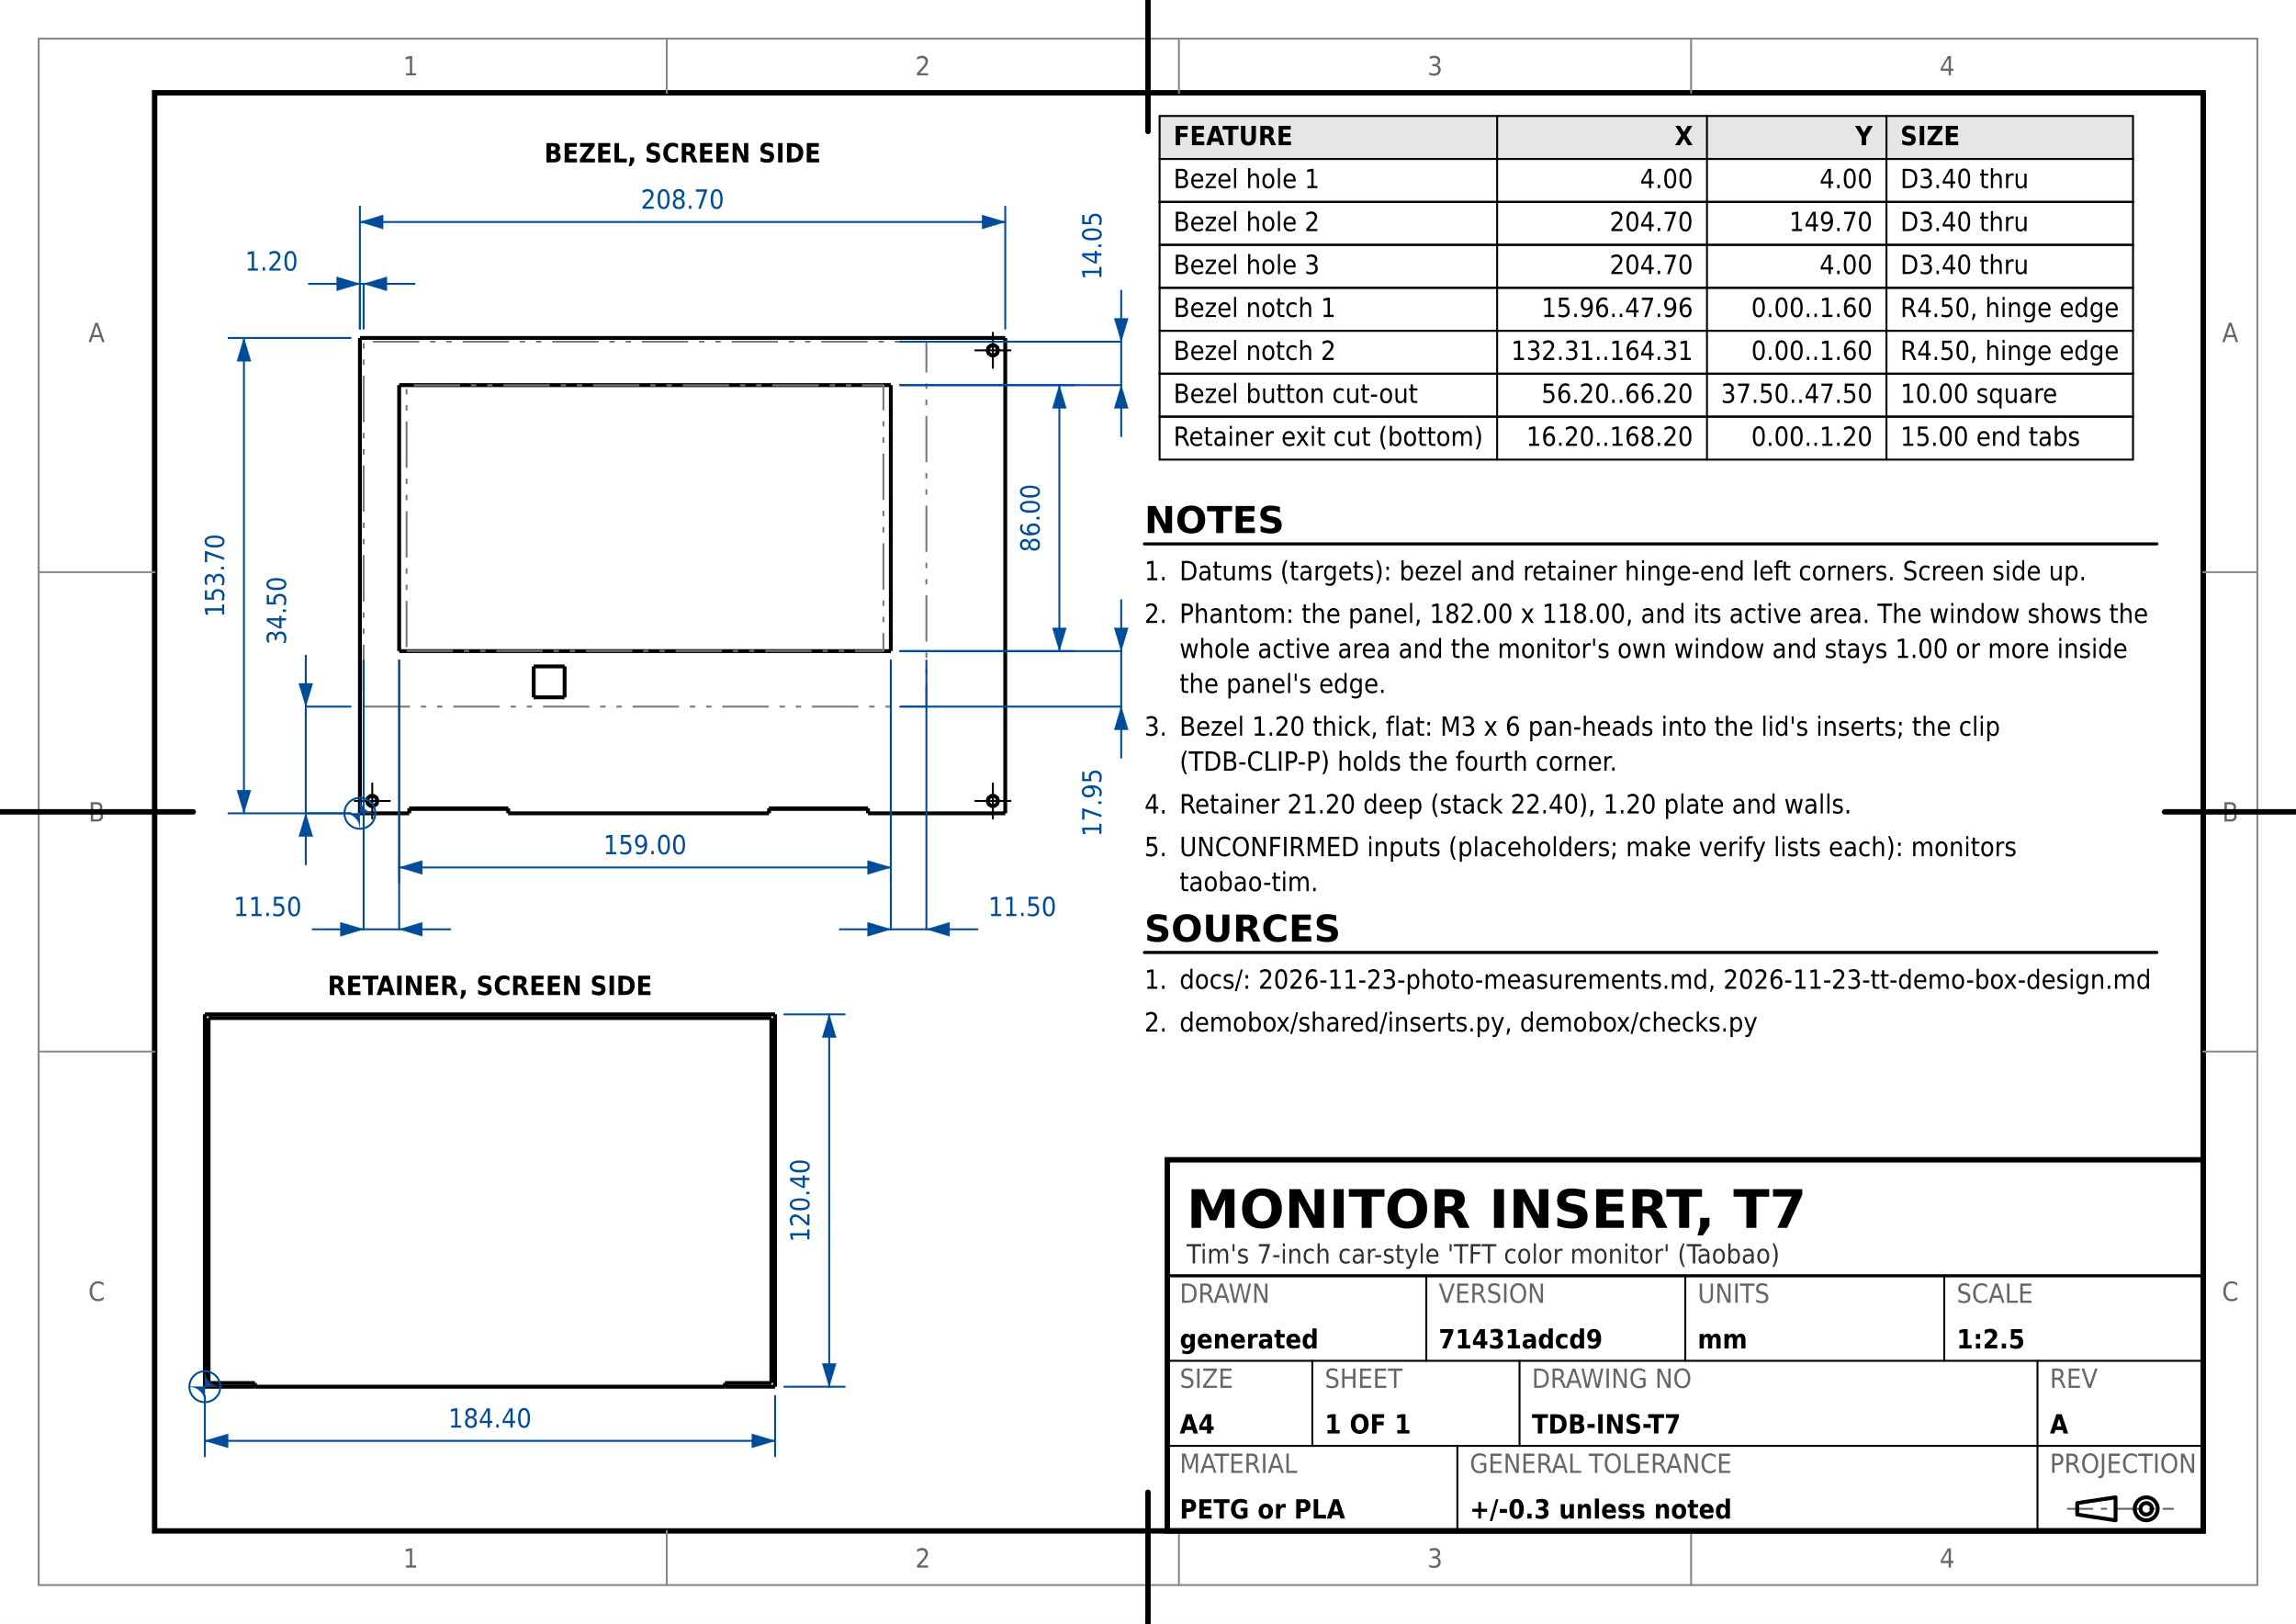
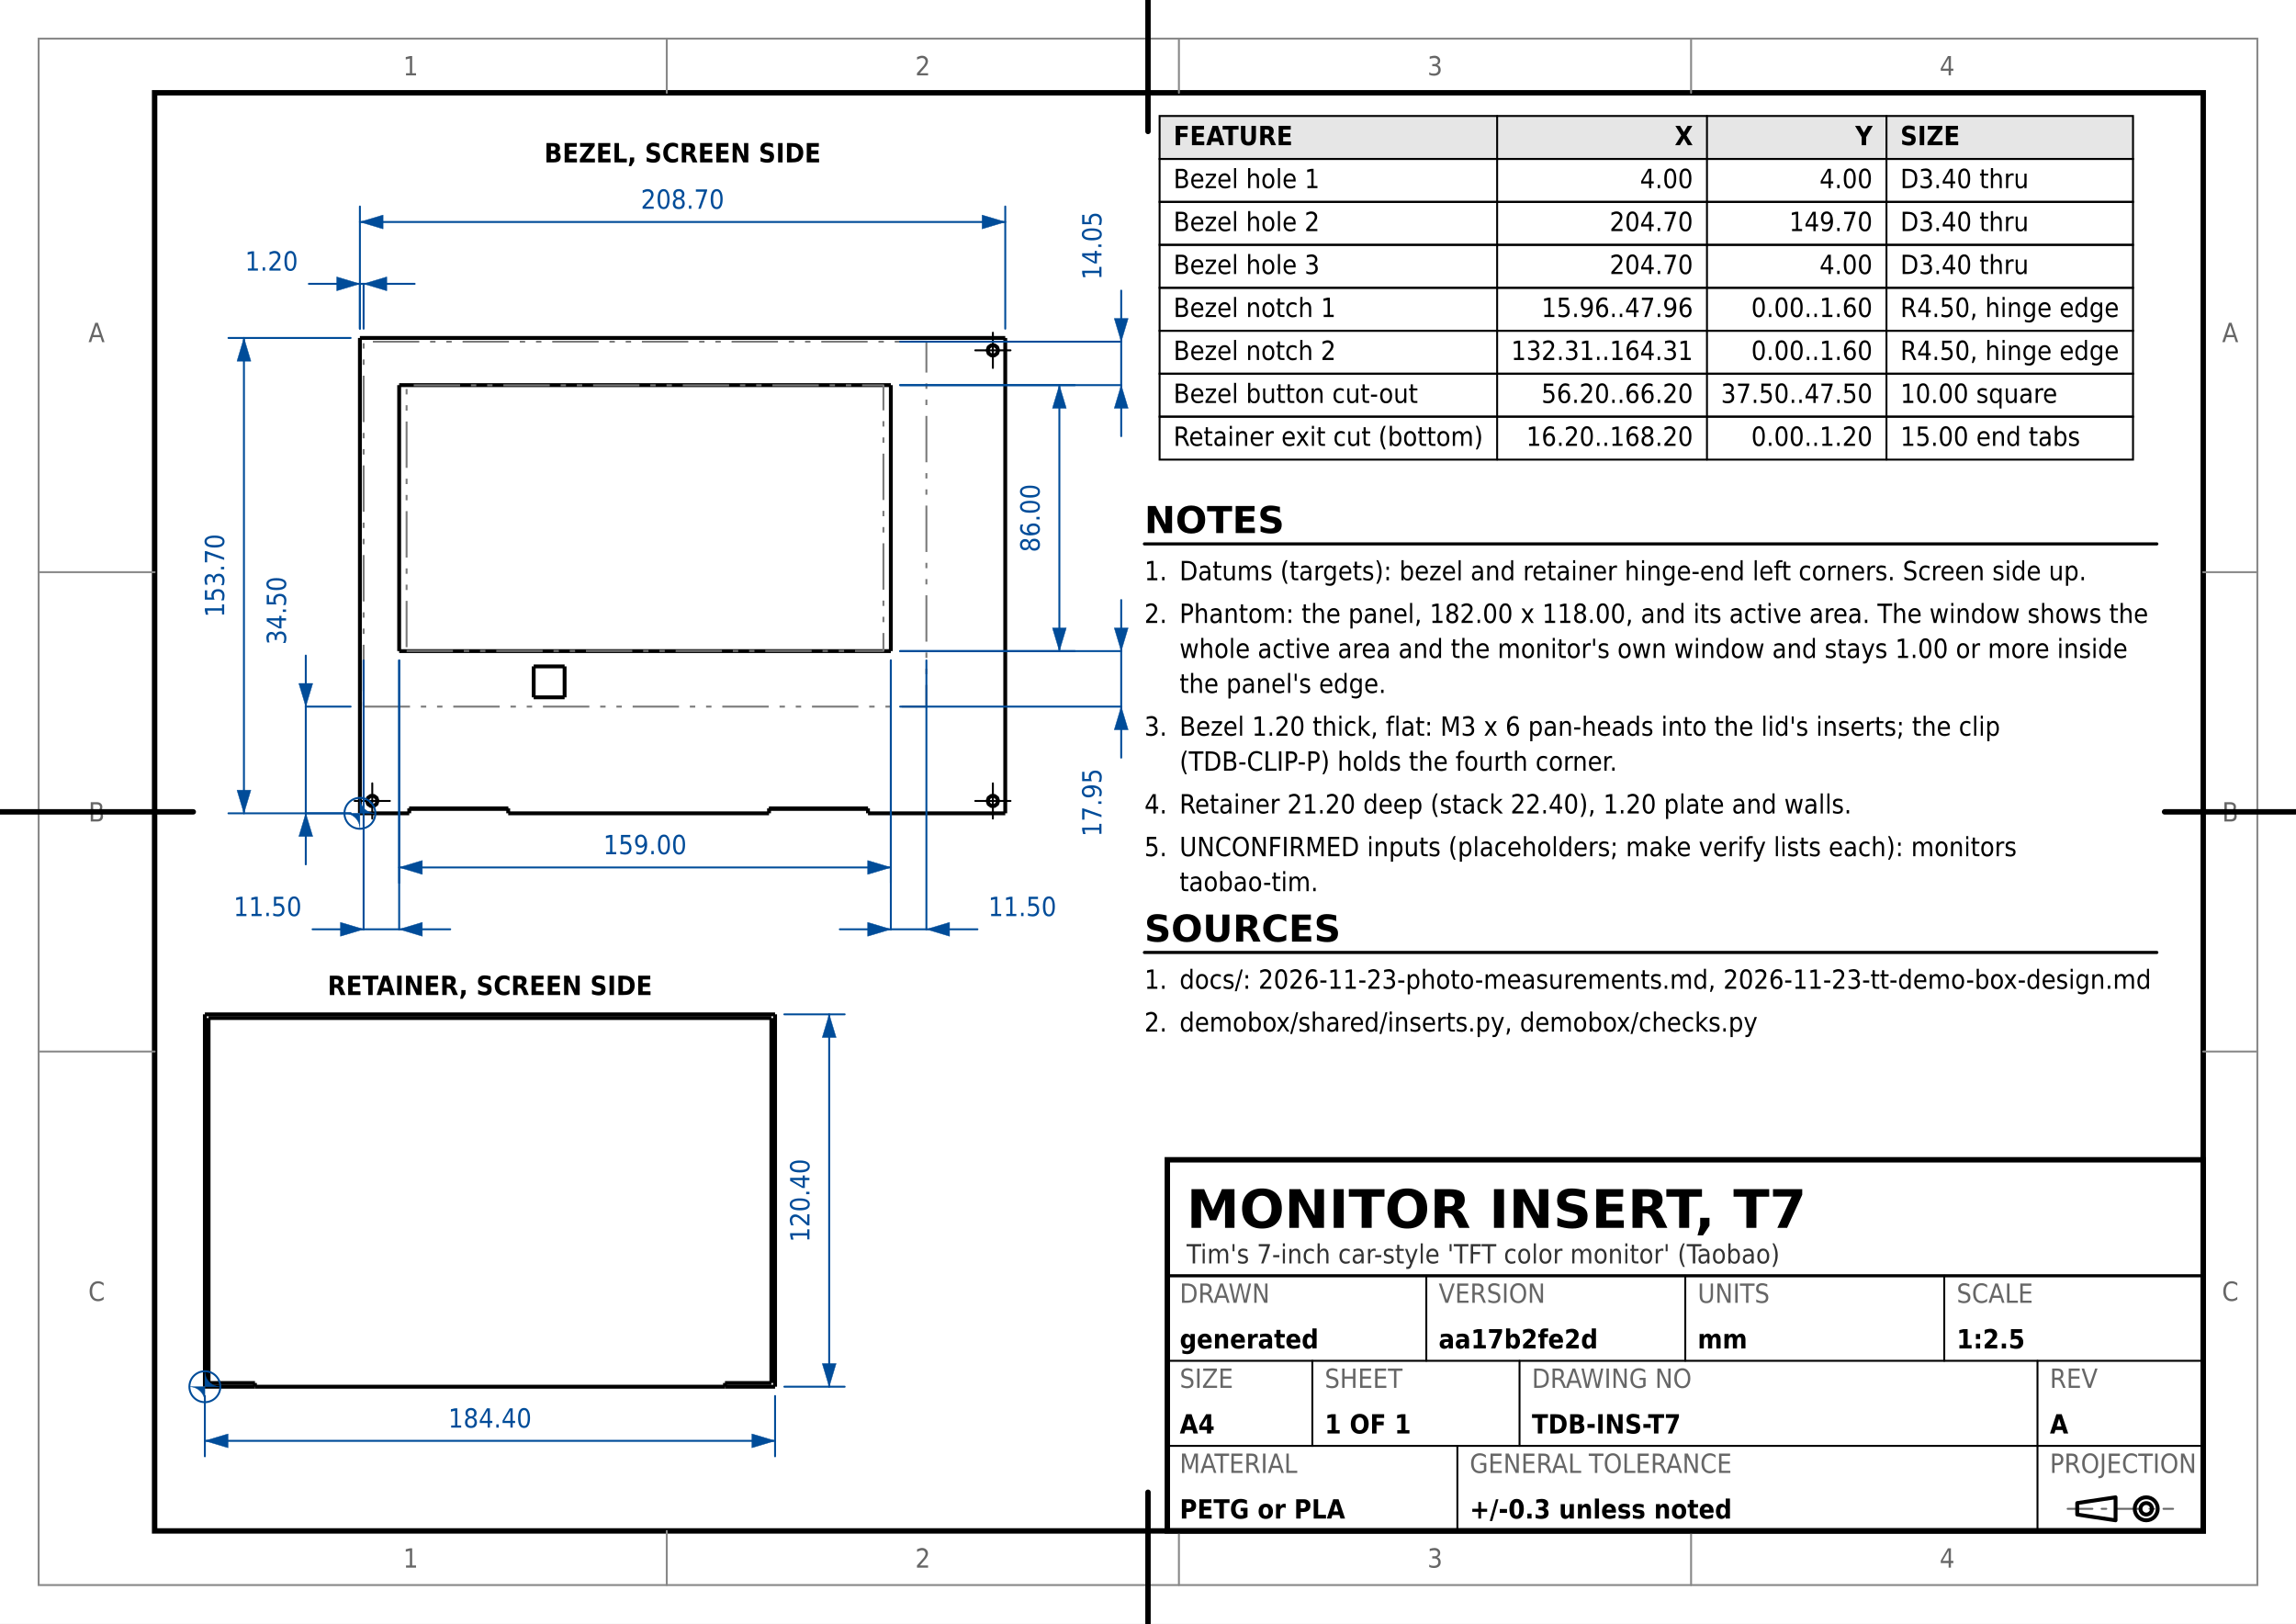
<svg xmlns="http://www.w3.org/2000/svg" version="1.1" width="297mm" height="210mm" viewBox="0 0 297 210">
  <rect width="100%" height="100%" fill="#ffffff" />
  <rect x="5" y="5" width="287" height="200" fill="none" stroke="#888888" stroke-width="0.25" />
  <rect x="20" y="12" width="265" height="186" fill="none" stroke="#000000" stroke-width="0.7" />
  <text x="53.125" y="202.75" font-family="DejaVu Sans Condensed, DejaVu Sans, Liberation Sans, sans-serif" font-size="3.429" fill="#666666" text-anchor="middle">1</text>
  <text x="53.125" y="9.75" font-family="DejaVu Sans Condensed, DejaVu Sans, Liberation Sans, sans-serif" font-size="3.429" fill="#666666" text-anchor="middle">1</text>
  <line x1="86.25" y1="205" x2="86.25" y2="198" stroke="#888888" stroke-width="0.25" stroke-linecap="round" />
  <line x1="86.25" y1="12" x2="86.25" y2="5" stroke="#888888" stroke-width="0.25" stroke-linecap="round" />
  <text x="119.375" y="202.75" font-family="DejaVu Sans Condensed, DejaVu Sans, Liberation Sans, sans-serif" font-size="3.429" fill="#666666" text-anchor="middle">2</text>
  <text x="119.375" y="9.75" font-family="DejaVu Sans Condensed, DejaVu Sans, Liberation Sans, sans-serif" font-size="3.429" fill="#666666" text-anchor="middle">2</text>
  <line x1="152.5" y1="205" x2="152.5" y2="198" stroke="#888888" stroke-width="0.25" stroke-linecap="round" />
  <line x1="152.5" y1="12" x2="152.5" y2="5" stroke="#888888" stroke-width="0.25" stroke-linecap="round" />
  <text x="185.625" y="202.75" font-family="DejaVu Sans Condensed, DejaVu Sans, Liberation Sans, sans-serif" font-size="3.429" fill="#666666" text-anchor="middle">3</text>
  <text x="185.625" y="9.75" font-family="DejaVu Sans Condensed, DejaVu Sans, Liberation Sans, sans-serif" font-size="3.429" fill="#666666" text-anchor="middle">3</text>
  <line x1="218.75" y1="205" x2="218.75" y2="198" stroke="#888888" stroke-width="0.25" stroke-linecap="round" />
  <line x1="218.75" y1="12" x2="218.75" y2="5" stroke="#888888" stroke-width="0.25" stroke-linecap="round" />
  <text x="251.875" y="202.75" font-family="DejaVu Sans Condensed, DejaVu Sans, Liberation Sans, sans-serif" font-size="3.429" fill="#666666" text-anchor="middle">4</text>
  <text x="251.875" y="9.75" font-family="DejaVu Sans Condensed, DejaVu Sans, Liberation Sans, sans-serif" font-size="3.429" fill="#666666" text-anchor="middle">4</text>
  <text x="12.5" y="168.25" font-family="DejaVu Sans Condensed, DejaVu Sans, Liberation Sans, sans-serif" font-size="3.429" fill="#666666" text-anchor="middle">C</text>
  <text x="288.5" y="168.25" font-family="DejaVu Sans Condensed, DejaVu Sans, Liberation Sans, sans-serif" font-size="3.429" fill="#666666" text-anchor="middle">C</text>
  <line x1="5" y1="136" x2="20" y2="136" stroke="#888888" stroke-width="0.25" stroke-linecap="round" />
  <line x1="285" y1="136" x2="292" y2="136" stroke="#888888" stroke-width="0.25" stroke-linecap="round" />
  <text x="12.5" y="106.25" font-family="DejaVu Sans Condensed, DejaVu Sans, Liberation Sans, sans-serif" font-size="3.429" fill="#666666" text-anchor="middle">B</text>
  <text x="288.5" y="106.25" font-family="DejaVu Sans Condensed, DejaVu Sans, Liberation Sans, sans-serif" font-size="3.429" fill="#666666" text-anchor="middle">B</text>
  <line x1="5" y1="74" x2="20" y2="74" stroke="#888888" stroke-width="0.25" stroke-linecap="round" />
  <line x1="285" y1="74" x2="292" y2="74" stroke="#888888" stroke-width="0.25" stroke-linecap="round" />
  <text x="12.5" y="44.25" font-family="DejaVu Sans Condensed, DejaVu Sans, Liberation Sans, sans-serif" font-size="3.429" fill="#666666" text-anchor="middle">A</text>
  <text x="288.5" y="44.25" font-family="DejaVu Sans Condensed, DejaVu Sans, Liberation Sans, sans-serif" font-size="3.429" fill="#666666" text-anchor="middle">A</text>
  <line x1="148.5" y1="210" x2="148.5" y2="193" stroke="#000000" stroke-width="0.7" stroke-linecap="round" />
  <line x1="148.5" y1="17" x2="148.5" y2="0" stroke="#000000" stroke-width="0.7" stroke-linecap="round" />
  <line x1="0" y1="105" x2="25" y2="105" stroke="#000000" stroke-width="0.7" stroke-linecap="round" />
  <line x1="280" y1="105" x2="297" y2="105" stroke="#000000" stroke-width="0.7" stroke-linecap="round" />
  <polyline points="46.555,43.709 46.555,105.189" fill="none" stroke="#000000" stroke-width="0.5" stroke-linejoin="round" />
  <polyline points="46.555,43.709 130.035,43.709" fill="none" stroke="#000000" stroke-width="0.5" stroke-linejoin="round" />
  <polyline points="52.939,104.615 65.739,104.615" fill="none" stroke="#000000" stroke-width="0.5" stroke-linejoin="round" />
  <polyline points="99.479,104.615 112.279,104.615" fill="none" stroke="#000000" stroke-width="0.5" stroke-linejoin="round" />
  <polyline points="46.555,105.189 52.939,105.189" fill="none" stroke="#000000" stroke-width="0.5" stroke-linejoin="round" />
  <polyline points="52.939,104.549 52.939,105.189" fill="none" stroke="#000000" stroke-width="0.5" stroke-linejoin="round" />
  <polyline points="52.939,104.549 65.739,104.549" fill="none" stroke="#000000" stroke-width="0.5" stroke-linejoin="round" />
  <polyline points="65.739,104.549 65.739,105.189" fill="none" stroke="#000000" stroke-width="0.5" stroke-linejoin="round" />
  <polyline points="65.739,105.189 99.479,105.189" fill="none" stroke="#000000" stroke-width="0.5" stroke-linejoin="round" />
  <polyline points="99.479,104.549 99.479,105.189" fill="none" stroke="#000000" stroke-width="0.5" stroke-linejoin="round" />
  <polyline points="99.479,104.549 112.279,104.549" fill="none" stroke="#000000" stroke-width="0.5" stroke-linejoin="round" />
  <polyline points="112.279,104.549 112.279,105.189" fill="none" stroke="#000000" stroke-width="0.5" stroke-linejoin="round" />
  <polyline points="112.279,105.189 130.035,105.189" fill="none" stroke="#000000" stroke-width="0.5" stroke-linejoin="round" />
  <polyline points="130.035,43.709 130.035,105.189" fill="none" stroke="#000000" stroke-width="0.5" stroke-linejoin="round" />
  <polyline points="115.235,49.809 51.635,49.809" fill="none" stroke="#000000" stroke-width="0.5" stroke-linejoin="round" />
  <polyline points="115.235,49.809 115.235,84.209" fill="none" stroke="#000000" stroke-width="0.5" stroke-linejoin="round" />
  <polyline points="51.635,49.809 51.635,84.209" fill="none" stroke="#000000" stroke-width="0.5" stroke-linejoin="round" />
  <polyline points="115.235,84.209 51.635,84.209" fill="none" stroke="#000000" stroke-width="0.5" stroke-linejoin="round" />
  <polyline points="129.115,45.309 128.985,44.91 128.645,44.663 128.225,44.663 127.885,44.91 127.755,45.309 127.885,45.709 128.225,45.956 128.645,45.956 128.985,45.709 129.115,45.309" fill="none" stroke="#000000" stroke-width="0.5" stroke-linejoin="round" />
  <polyline points="73.035,86.189 69.035,86.189" fill="none" stroke="#000000" stroke-width="0.5" stroke-linejoin="round" />
  <polyline points="73.035,86.189 73.035,90.189" fill="none" stroke="#000000" stroke-width="0.5" stroke-linejoin="round" />
  <polyline points="69.035,86.189 69.035,90.189" fill="none" stroke="#000000" stroke-width="0.5" stroke-linejoin="round" />
  <polyline points="73.035,90.189 69.035,90.189" fill="none" stroke="#000000" stroke-width="0.5" stroke-linejoin="round" />
  <polyline points="48.835,103.589 48.705,103.19 48.365,102.943 47.944,102.943 47.605,103.19 47.475,103.589 47.605,103.989 47.944,104.236 48.365,104.236 48.705,103.989 48.835,103.589" fill="none" stroke="#000000" stroke-width="0.5" stroke-linejoin="round" />
  <polyline points="129.115,103.589 128.985,103.19 128.645,102.943 128.225,102.943 127.885,103.19 127.755,103.589 127.885,103.989 128.225,104.236 128.645,104.236 128.985,103.989 129.115,103.589" fill="none" stroke="#000000" stroke-width="0.5" stroke-linejoin="round" />
  <polyline points="26.5,131.189 26.5,179.349" fill="none" stroke="#000000" stroke-width="0.5" stroke-linejoin="round" />
  <polyline points="100.26,131.189 100.26,179.349" fill="none" stroke="#000000" stroke-width="0.5" stroke-linejoin="round" />
  <polyline points="32.98,179.349 93.78,179.349" fill="none" stroke="#000000" stroke-width="0.5" stroke-linejoin="round" />
  <polyline points="26.5,179.349 32.98,179.349" fill="none" stroke="#000000" stroke-width="0.5" stroke-linejoin="round" />
  <polyline points="93.78,179.349 100.26,179.349" fill="none" stroke="#000000" stroke-width="0.5" stroke-linejoin="round" />
  <polyline points="93.78,178.869 93.78,179.349" fill="none" stroke="#000000" stroke-width="0.5" stroke-linejoin="round" />
  <polyline points="99.78,178.869 93.78,178.869" fill="none" stroke="#000000" stroke-width="0.5" stroke-linejoin="round" />
  <polyline points="99.78,131.669 99.78,178.869" fill="none" stroke="#000000" stroke-width="0.5" stroke-linejoin="round" />
  <polyline points="99.78,131.669 26.98,131.669" fill="none" stroke="#000000" stroke-width="0.5" stroke-linejoin="round" />
  <polyline points="26.98,131.669 26.98,178.869" fill="none" stroke="#000000" stroke-width="0.5" stroke-linejoin="round" />
  <polyline points="32.98,178.869 26.98,178.869" fill="none" stroke="#000000" stroke-width="0.5" stroke-linejoin="round" />
  <polyline points="32.98,178.869 32.98,179.349" fill="none" stroke="#000000" stroke-width="0.5" stroke-linejoin="round" />
  <polyline points="26.5,131.189 100.26,131.189" fill="none" stroke="#000000" stroke-width="0.5" stroke-linejoin="round" />
  <polyline points="47.035,91.389 119.835,91.389 119.835,44.189 47.035,44.189 47.035,91.389" fill="none" stroke="#7a7a7a" stroke-width="0.25" stroke-linejoin="round" stroke-dasharray="6.0,1.4,0.7,1.4,0.7,1.4" />
  <polyline points="52.595,84.189 114.275,84.189 114.275,49.829 52.595,49.829 52.595,84.189" fill="none" stroke="#7a7a7a" stroke-width="0.25" stroke-linejoin="round" stroke-dasharray="6.0,1.4,0.7,1.4,0.7,1.4" />
  <line x1="45.875" y1="103.589" x2="50.435" y2="103.589" stroke="#000000" stroke-width="0.25" stroke-linecap="round" />
  <line x1="48.155" y1="105.869" x2="48.155" y2="101.309" stroke="#000000" stroke-width="0.25" stroke-linecap="round" />
  <line x1="126.155" y1="45.309" x2="130.715" y2="45.309" stroke="#000000" stroke-width="0.25" stroke-linecap="round" />
  <line x1="128.435" y1="47.589" x2="128.435" y2="43.029" stroke="#000000" stroke-width="0.25" stroke-linecap="round" />
  <line x1="126.155" y1="103.589" x2="130.715" y2="103.589" stroke="#000000" stroke-width="0.25" stroke-linecap="round" />
  <line x1="128.435" y1="105.869" x2="128.435" y2="101.309" stroke="#000000" stroke-width="0.25" stroke-linecap="round" />
  <circle cx="46.555" cy="105.189" r="2" fill="none" stroke="#004c99" stroke-width="0.25" />
  <path d="M 46.555 105.189 L 48.555 105.189 A 2.0 2.0 0 0 1 46.555 103.189 Z" fill="#004c99" stroke="#004c99" stroke-width="0.05" stroke-linejoin="round" stroke-linecap="round" />
  <path d="M 46.555 105.189 L 44.555 105.189 A 2.0 2.0 0 0 1 46.555 107.189 Z" fill="#004c99" stroke="#004c99" stroke-width="0.05" stroke-linejoin="round" stroke-linecap="round" />
  <circle cx="26.5" cy="179.349" r="2" fill="none" stroke="#004c99" stroke-width="0.25" />
  <path d="M 26.5 179.349 L 28.5 179.349 A 2.0 2.0 0 0 1 26.5 177.349 Z" fill="#004c99" stroke="#004c99" stroke-width="0.05" stroke-linejoin="round" stroke-linecap="round" />
  <path d="M 26.5 179.349 L 24.5 179.349 A 2.0 2.0 0 0 1 26.5 181.349 Z" fill="#004c99" stroke="#004c99" stroke-width="0.05" stroke-linejoin="round" stroke-linecap="round" />
  <line x1="51.635" y1="85.409" x2="51.635" y2="114.189" stroke="#004c99" stroke-width="0.25" stroke-linecap="round" />
  <line x1="115.235" y1="85.409" x2="115.235" y2="114.189" stroke="#004c99" stroke-width="0.25" stroke-linecap="round" />
  <line x1="51.635" y1="112.189" x2="115.235" y2="112.189" stroke="#004c99" stroke-width="0.25" stroke-linecap="round" />
  <polygon points="51.635,112.189 54.635,113.089 54.635,111.289" fill="#004c99" stroke="#004c99" stroke-width="0.05" stroke-linejoin="round" />
  <polygon points="115.235,112.189 112.235,111.289 112.235,113.089" fill="#004c99" stroke="#004c99" stroke-width="0.05" stroke-linejoin="round" />
  <text x="83.435" y="110.48" font-family="DejaVu Sans Condensed, DejaVu Sans, Liberation Sans, sans-serif" font-size="3.429" fill="#004c99" text-anchor="middle">159.00</text>
  <line x1="47.035" y1="85.409" x2="47.035" y2="120.189" stroke="#004c99" stroke-width="0.25" stroke-linecap="round" />
  <line x1="51.635" y1="85.409" x2="51.635" y2="120.189" stroke="#004c99" stroke-width="0.25" stroke-linecap="round" />
  <line x1="47.035" y1="120.189" x2="51.635" y2="120.189" stroke="#004c99" stroke-width="0.25" stroke-linecap="round" />
  <polygon points="47.035,120.189 44.035,119.289 44.035,121.089" fill="#004c99" stroke="#004c99" stroke-width="0.05" stroke-linejoin="round" />
  <polygon points="51.635,120.189 54.635,121.089 54.635,119.289" fill="#004c99" stroke="#004c99" stroke-width="0.05" stroke-linejoin="round" />
  <line x1="40.435" y1="120.189" x2="47.035" y2="120.189" stroke="#004c99" stroke-width="0.25" stroke-linecap="round" />
  <line x1="51.635" y1="120.189" x2="58.235" y2="120.189" stroke="#004c99" stroke-width="0.25" stroke-linecap="round" />
  <text x="39.035" y="118.48" font-family="DejaVu Sans Condensed, DejaVu Sans, Liberation Sans, sans-serif" font-size="3.429" fill="#004c99" text-anchor="end">11.50</text>
  <line x1="115.235" y1="85.409" x2="115.235" y2="120.189" stroke="#004c99" stroke-width="0.25" stroke-linecap="round" />
  <line x1="119.835" y1="85.409" x2="119.835" y2="120.189" stroke="#004c99" stroke-width="0.25" stroke-linecap="round" />
  <line x1="115.235" y1="120.189" x2="119.835" y2="120.189" stroke="#004c99" stroke-width="0.25" stroke-linecap="round" />
  <polygon points="115.235,120.189 112.235,119.289 112.235,121.089" fill="#004c99" stroke="#004c99" stroke-width="0.05" stroke-linejoin="round" />
  <polygon points="119.835,120.189 122.835,121.089 122.835,119.289" fill="#004c99" stroke="#004c99" stroke-width="0.05" stroke-linejoin="round" />
  <line x1="108.635" y1="120.189" x2="115.235" y2="120.189" stroke="#004c99" stroke-width="0.25" stroke-linecap="round" />
  <line x1="119.835" y1="120.189" x2="126.435" y2="120.189" stroke="#004c99" stroke-width="0.25" stroke-linecap="round" />
  <text x="127.835" y="118.48" font-family="DejaVu Sans Condensed, DejaVu Sans, Liberation Sans, sans-serif" font-size="3.429" fill="#004c99" text-anchor="start">11.50</text>
  <line x1="116.435" y1="84.209" x2="139.035" y2="84.209" stroke="#004c99" stroke-width="0.25" stroke-linecap="round" />
  <line x1="116.435" y1="49.809" x2="139.035" y2="49.809" stroke="#004c99" stroke-width="0.25" stroke-linecap="round" />
  <line x1="137.035" y1="84.209" x2="137.035" y2="49.809" stroke="#004c99" stroke-width="0.25" stroke-linecap="round" />
  <polygon points="137.035,84.209 137.935,81.209 136.135,81.209" fill="#004c99" stroke="#004c99" stroke-width="0.05" stroke-linejoin="round" />
  <polygon points="137.035,49.809 136.135,52.809 137.935,52.809" fill="#004c99" stroke="#004c99" stroke-width="0.05" stroke-linejoin="round" />
  <text x="134.48" y="67.009" font-family="DejaVu Sans Condensed, DejaVu Sans, Liberation Sans, sans-serif" font-size="3.429" fill="#004c99" text-anchor="middle" transform="rotate(-90 134.48 67.0093)">86.00</text>
  <line x1="116.435" y1="91.389" x2="145.035" y2="91.389" stroke="#004c99" stroke-width="0.25" stroke-linecap="round" />
  <line x1="116.435" y1="84.209" x2="145.035" y2="84.209" stroke="#004c99" stroke-width="0.25" stroke-linecap="round" />
  <line x1="145.035" y1="91.389" x2="145.035" y2="84.209" stroke="#004c99" stroke-width="0.25" stroke-linecap="round" />
  <polygon points="145.035,91.389 144.135,94.389 145.935,94.389" fill="#004c99" stroke="#004c99" stroke-width="0.05" stroke-linejoin="round" />
  <polygon points="145.035,84.209 145.935,81.209 144.135,81.209" fill="#004c99" stroke="#004c99" stroke-width="0.05" stroke-linejoin="round" />
  <line x1="145.035" y1="97.989" x2="145.035" y2="91.389" stroke="#004c99" stroke-width="0.25" stroke-linecap="round" />
  <line x1="145.035" y1="84.209" x2="145.035" y2="77.609" stroke="#004c99" stroke-width="0.25" stroke-linecap="round" />
  <text x="142.48" y="99.389" font-family="DejaVu Sans Condensed, DejaVu Sans, Liberation Sans, sans-serif" font-size="3.429" fill="#004c99" text-anchor="end" transform="rotate(-90 142.48 99.3893)">17.95</text>
  <line x1="116.435" y1="49.809" x2="145.035" y2="49.809" stroke="#004c99" stroke-width="0.25" stroke-linecap="round" />
  <line x1="116.435" y1="44.189" x2="145.035" y2="44.189" stroke="#004c99" stroke-width="0.25" stroke-linecap="round" />
  <line x1="145.035" y1="49.809" x2="145.035" y2="44.189" stroke="#004c99" stroke-width="0.25" stroke-linecap="round" />
  <polygon points="145.035,49.809 144.135,52.809 145.935,52.809" fill="#004c99" stroke="#004c99" stroke-width="0.05" stroke-linejoin="round" />
  <polygon points="145.035,44.189 145.935,41.189 144.135,41.189" fill="#004c99" stroke="#004c99" stroke-width="0.05" stroke-linejoin="round" />
  <line x1="145.035" y1="56.409" x2="145.035" y2="49.809" stroke="#004c99" stroke-width="0.25" stroke-linecap="round" />
  <line x1="145.035" y1="44.189" x2="145.035" y2="37.589" stroke="#004c99" stroke-width="0.25" stroke-linecap="round" />
  <text x="142.48" y="36.189" font-family="DejaVu Sans Condensed, DejaVu Sans, Liberation Sans, sans-serif" font-size="3.429" fill="#004c99" text-anchor="start" transform="rotate(-90 142.48 36.1893)">14.05</text>
  <line x1="45.355" y1="105.189" x2="39.555" y2="105.189" stroke="#004c99" stroke-width="0.25" stroke-linecap="round" />
  <line x1="45.355" y1="91.389" x2="39.555" y2="91.389" stroke="#004c99" stroke-width="0.25" stroke-linecap="round" />
  <line x1="39.555" y1="105.189" x2="39.555" y2="91.389" stroke="#004c99" stroke-width="0.25" stroke-linecap="round" />
  <polygon points="39.555,105.189 38.655,108.189 40.455,108.189" fill="#004c99" stroke="#004c99" stroke-width="0.05" stroke-linejoin="round" />
  <polygon points="39.555,91.389 40.455,88.389 38.655,88.389" fill="#004c99" stroke="#004c99" stroke-width="0.05" stroke-linejoin="round" />
  <line x1="39.555" y1="111.789" x2="39.555" y2="105.189" stroke="#004c99" stroke-width="0.25" stroke-linecap="round" />
  <line x1="39.555" y1="91.389" x2="39.555" y2="84.789" stroke="#004c99" stroke-width="0.25" stroke-linecap="round" />
  <text x="37" y="83.389" font-family="DejaVu Sans Condensed, DejaVu Sans, Liberation Sans, sans-serif" font-size="3.429" fill="#004c99" text-anchor="start" transform="rotate(-90 37 83.3893)">34.50</text>
  <line x1="46.555" y1="42.509" x2="46.555" y2="36.709" stroke="#004c99" stroke-width="0.25" stroke-linecap="round" />
  <line x1="47.035" y1="42.509" x2="47.035" y2="36.709" stroke="#004c99" stroke-width="0.25" stroke-linecap="round" />
  <line x1="46.555" y1="36.709" x2="47.035" y2="36.709" stroke="#004c99" stroke-width="0.25" stroke-linecap="round" />
  <polygon points="46.555,36.709 43.555,35.809 43.555,37.609" fill="#004c99" stroke="#004c99" stroke-width="0.05" stroke-linejoin="round" />
  <polygon points="47.035,36.709 50.035,37.609 50.035,35.809" fill="#004c99" stroke="#004c99" stroke-width="0.05" stroke-linejoin="round" />
  <line x1="39.955" y1="36.709" x2="46.555" y2="36.709" stroke="#004c99" stroke-width="0.25" stroke-linecap="round" />
  <line x1="47.035" y1="36.709" x2="53.635" y2="36.709" stroke="#004c99" stroke-width="0.25" stroke-linecap="round" />
  <text x="38.555" y="35" font-family="DejaVu Sans Condensed, DejaVu Sans, Liberation Sans, sans-serif" font-size="3.429" fill="#004c99" text-anchor="end">1.20</text>
  <line x1="46.555" y1="42.509" x2="46.555" y2="26.709" stroke="#004c99" stroke-width="0.25" stroke-linecap="round" />
  <line x1="130.035" y1="42.509" x2="130.035" y2="26.709" stroke="#004c99" stroke-width="0.25" stroke-linecap="round" />
  <line x1="46.555" y1="28.709" x2="130.035" y2="28.709" stroke="#004c99" stroke-width="0.25" stroke-linecap="round" />
  <polygon points="46.555,28.709 49.555,29.609 49.555,27.809" fill="#004c99" stroke="#004c99" stroke-width="0.05" stroke-linejoin="round" />
  <polygon points="130.035,28.709 127.035,27.809 127.035,29.609" fill="#004c99" stroke="#004c99" stroke-width="0.05" stroke-linejoin="round" />
  <text x="88.295" y="27" font-family="DejaVu Sans Condensed, DejaVu Sans, Liberation Sans, sans-serif" font-size="3.429" fill="#004c99" text-anchor="middle">208.70</text>
  <line x1="45.355" y1="105.189" x2="29.555" y2="105.189" stroke="#004c99" stroke-width="0.25" stroke-linecap="round" />
  <line x1="45.355" y1="43.709" x2="29.555" y2="43.709" stroke="#004c99" stroke-width="0.25" stroke-linecap="round" />
  <line x1="31.555" y1="105.189" x2="31.555" y2="43.709" stroke="#004c99" stroke-width="0.25" stroke-linecap="round" />
  <polygon points="31.555,105.189 32.455,102.189 30.655,102.189" fill="#004c99" stroke="#004c99" stroke-width="0.05" stroke-linejoin="round" />
  <polygon points="31.555,43.709 30.655,46.709 32.455,46.709" fill="#004c99" stroke="#004c99" stroke-width="0.05" stroke-linejoin="round" />
  <text x="29" y="74.449" font-family="DejaVu Sans Condensed, DejaVu Sans, Liberation Sans, sans-serif" font-size="3.429" fill="#004c99" text-anchor="middle" transform="rotate(-90 29 74.4493)">153.70</text>
  <text x="88.295" y="21" font-family="DejaVu Sans Condensed, DejaVu Sans, Liberation Sans, sans-serif" font-size="3.429" fill="#000000" text-anchor="middle" font-weight="bold">BEZEL, SCREEN SIDE</text>
  <line x1="26.5" y1="180.549" x2="26.5" y2="188.349" stroke="#004c99" stroke-width="0.25" stroke-linecap="round" />
  <line x1="100.26" y1="180.549" x2="100.26" y2="188.349" stroke="#004c99" stroke-width="0.25" stroke-linecap="round" />
  <line x1="26.5" y1="186.349" x2="100.26" y2="186.349" stroke="#004c99" stroke-width="0.25" stroke-linecap="round" />
  <polygon points="26.5,186.349 29.5,187.249 29.5,185.449" fill="#004c99" stroke="#004c99" stroke-width="0.05" stroke-linejoin="round" />
  <polygon points="100.26,186.349 97.26,185.449 97.26,187.249" fill="#004c99" stroke="#004c99" stroke-width="0.05" stroke-linejoin="round" />
  <text x="63.38" y="184.64" font-family="DejaVu Sans Condensed, DejaVu Sans, Liberation Sans, sans-serif" font-size="3.429" fill="#004c99" text-anchor="middle">184.40</text>
  <line x1="101.46" y1="179.349" x2="109.26" y2="179.349" stroke="#004c99" stroke-width="0.25" stroke-linecap="round" />
  <line x1="101.46" y1="131.189" x2="109.26" y2="131.189" stroke="#004c99" stroke-width="0.25" stroke-linecap="round" />
  <line x1="107.26" y1="179.349" x2="107.26" y2="131.189" stroke="#004c99" stroke-width="0.25" stroke-linecap="round" />
  <polygon points="107.26,179.349 108.16,176.349 106.36,176.349" fill="#004c99" stroke="#004c99" stroke-width="0.05" stroke-linejoin="round" />
  <polygon points="107.26,131.189 106.36,134.189 108.16,134.189" fill="#004c99" stroke="#004c99" stroke-width="0.05" stroke-linejoin="round" />
  <text x="104.705" y="155.269" font-family="DejaVu Sans Condensed, DejaVu Sans, Liberation Sans, sans-serif" font-size="3.429" fill="#004c99" text-anchor="middle" transform="rotate(-90 104.7053 155.2693)">120.40</text>
  <text x="63.38" y="128.689" font-family="DejaVu Sans Condensed, DejaVu Sans, Liberation Sans, sans-serif" font-size="3.429" fill="#000000" text-anchor="middle" font-weight="bold">RETAINER, SCREEN SIDE</text>
  <rect x="150" y="15" width="125.917" height="5.556" fill="#e6e6e6" stroke="#000000" stroke-width="0.25" />
  <text x="151.8" y="18.778" font-family="DejaVu Sans Condensed, DejaVu Sans, Liberation Sans, sans-serif" font-size="3.429" fill="#000000" text-anchor="start" font-weight="bold">FEATURE</text>
  <text x="219.006" y="18.778" font-family="DejaVu Sans Condensed, DejaVu Sans, Liberation Sans, sans-serif" font-size="3.429" fill="#000000" text-anchor="end" font-weight="bold">X</text>
  <text x="242.225" y="18.778" font-family="DejaVu Sans Condensed, DejaVu Sans, Liberation Sans, sans-serif" font-size="3.429" fill="#000000" text-anchor="end" font-weight="bold">Y</text>
  <text x="245.825" y="18.778" font-family="DejaVu Sans Condensed, DejaVu Sans, Liberation Sans, sans-serif" font-size="3.429" fill="#000000" text-anchor="start" font-weight="bold">SIZE</text>
  <rect x="150" y="20.556" width="125.917" height="5.556" fill="none" stroke="#000000" stroke-width="0.25" />
  <text x="151.8" y="24.333" font-family="DejaVu Sans Condensed, DejaVu Sans, Liberation Sans, sans-serif" font-size="3.429" fill="#000000" text-anchor="start">Bezel hole 1</text>
  <text x="219.006" y="24.333" font-family="DejaVu Sans Condensed, DejaVu Sans, Liberation Sans, sans-serif" font-size="3.429" fill="#000000" text-anchor="end">4.00</text>
  <text x="242.225" y="24.333" font-family="DejaVu Sans Condensed, DejaVu Sans, Liberation Sans, sans-serif" font-size="3.429" fill="#000000" text-anchor="end">4.00</text>
  <text x="245.825" y="24.333" font-family="DejaVu Sans Condensed, DejaVu Sans, Liberation Sans, sans-serif" font-size="3.429" fill="#000000" text-anchor="start">D3.40 thru</text>
  <rect x="150" y="26.111" width="125.917" height="5.556" fill="none" stroke="#000000" stroke-width="0.25" />
  <text x="151.8" y="29.889" font-family="DejaVu Sans Condensed, DejaVu Sans, Liberation Sans, sans-serif" font-size="3.429" fill="#000000" text-anchor="start">Bezel hole 2</text>
  <text x="219.006" y="29.889" font-family="DejaVu Sans Condensed, DejaVu Sans, Liberation Sans, sans-serif" font-size="3.429" fill="#000000" text-anchor="end">204.70</text>
  <text x="242.225" y="29.889" font-family="DejaVu Sans Condensed, DejaVu Sans, Liberation Sans, sans-serif" font-size="3.429" fill="#000000" text-anchor="end">149.70</text>
  <text x="245.825" y="29.889" font-family="DejaVu Sans Condensed, DejaVu Sans, Liberation Sans, sans-serif" font-size="3.429" fill="#000000" text-anchor="start">D3.40 thru</text>
  <rect x="150" y="31.667" width="125.917" height="5.556" fill="none" stroke="#000000" stroke-width="0.25" />
  <text x="151.8" y="35.444" font-family="DejaVu Sans Condensed, DejaVu Sans, Liberation Sans, sans-serif" font-size="3.429" fill="#000000" text-anchor="start">Bezel hole 3</text>
  <text x="219.006" y="35.444" font-family="DejaVu Sans Condensed, DejaVu Sans, Liberation Sans, sans-serif" font-size="3.429" fill="#000000" text-anchor="end">204.70</text>
  <text x="242.225" y="35.444" font-family="DejaVu Sans Condensed, DejaVu Sans, Liberation Sans, sans-serif" font-size="3.429" fill="#000000" text-anchor="end">4.00</text>
  <text x="245.825" y="35.444" font-family="DejaVu Sans Condensed, DejaVu Sans, Liberation Sans, sans-serif" font-size="3.429" fill="#000000" text-anchor="start">D3.40 thru</text>
  <rect x="150" y="37.222" width="125.917" height="5.556" fill="none" stroke="#000000" stroke-width="0.25" />
  <text x="151.8" y="41" font-family="DejaVu Sans Condensed, DejaVu Sans, Liberation Sans, sans-serif" font-size="3.429" fill="#000000" text-anchor="start">Bezel notch 1</text>
  <text x="219.006" y="41" font-family="DejaVu Sans Condensed, DejaVu Sans, Liberation Sans, sans-serif" font-size="3.429" fill="#000000" text-anchor="end">15.96..47.96</text>
  <text x="242.225" y="41" font-family="DejaVu Sans Condensed, DejaVu Sans, Liberation Sans, sans-serif" font-size="3.429" fill="#000000" text-anchor="end">0.00..1.60</text>
  <text x="245.825" y="41" font-family="DejaVu Sans Condensed, DejaVu Sans, Liberation Sans, sans-serif" font-size="3.429" fill="#000000" text-anchor="start">R4.50, hinge edge</text>
  <rect x="150" y="42.778" width="125.917" height="5.556" fill="none" stroke="#000000" stroke-width="0.25" />
  <text x="151.8" y="46.556" font-family="DejaVu Sans Condensed, DejaVu Sans, Liberation Sans, sans-serif" font-size="3.429" fill="#000000" text-anchor="start">Bezel notch 2</text>
  <text x="219.006" y="46.556" font-family="DejaVu Sans Condensed, DejaVu Sans, Liberation Sans, sans-serif" font-size="3.429" fill="#000000" text-anchor="end">132.31..164.31</text>
  <text x="242.225" y="46.556" font-family="DejaVu Sans Condensed, DejaVu Sans, Liberation Sans, sans-serif" font-size="3.429" fill="#000000" text-anchor="end">0.00..1.60</text>
  <text x="245.825" y="46.556" font-family="DejaVu Sans Condensed, DejaVu Sans, Liberation Sans, sans-serif" font-size="3.429" fill="#000000" text-anchor="start">R4.50, hinge edge</text>
  <rect x="150" y="48.333" width="125.917" height="5.556" fill="none" stroke="#000000" stroke-width="0.25" />
  <text x="151.8" y="52.111" font-family="DejaVu Sans Condensed, DejaVu Sans, Liberation Sans, sans-serif" font-size="3.429" fill="#000000" text-anchor="start">Bezel button cut-out</text>
  <text x="219.006" y="52.111" font-family="DejaVu Sans Condensed, DejaVu Sans, Liberation Sans, sans-serif" font-size="3.429" fill="#000000" text-anchor="end">56.20..66.20</text>
  <text x="242.225" y="52.111" font-family="DejaVu Sans Condensed, DejaVu Sans, Liberation Sans, sans-serif" font-size="3.429" fill="#000000" text-anchor="end">37.50..47.50</text>
  <text x="245.825" y="52.111" font-family="DejaVu Sans Condensed, DejaVu Sans, Liberation Sans, sans-serif" font-size="3.429" fill="#000000" text-anchor="start">10.00 square</text>
  <rect x="150" y="53.889" width="125.917" height="5.556" fill="none" stroke="#000000" stroke-width="0.25" />
  <text x="151.8" y="57.667" font-family="DejaVu Sans Condensed, DejaVu Sans, Liberation Sans, sans-serif" font-size="3.429" fill="#000000" text-anchor="start">Retainer exit cut (bottom)</text>
  <text x="219.006" y="57.667" font-family="DejaVu Sans Condensed, DejaVu Sans, Liberation Sans, sans-serif" font-size="3.429" fill="#000000" text-anchor="end">16.20..168.20</text>
  <text x="242.225" y="57.667" font-family="DejaVu Sans Condensed, DejaVu Sans, Liberation Sans, sans-serif" font-size="3.429" fill="#000000" text-anchor="end">0.00..1.20</text>
  <text x="245.825" y="57.667" font-family="DejaVu Sans Condensed, DejaVu Sans, Liberation Sans, sans-serif" font-size="3.429" fill="#000000" text-anchor="start">15.00 end tabs</text>
  <line x1="193.663" y1="15" x2="193.663" y2="59.444" stroke="#000000" stroke-width="0.25" stroke-linecap="round" />
  <line x1="220.806" y1="15" x2="220.806" y2="59.444" stroke="#000000" stroke-width="0.25" stroke-linecap="round" />
  <line x1="244.025" y1="15" x2="244.025" y2="59.444" stroke="#000000" stroke-width="0.25" stroke-linecap="round" />
  <text x="148.035" y="68.944" font-family="DejaVu Sans, Liberation Sans, sans-serif" font-size="4.801" fill="#000000" text-anchor="start" font-weight="bold">NOTES</text>
  <line x1="148.035" y1="70.344" x2="279" y2="70.344" stroke="#000000" stroke-width="0.4" stroke-linecap="round" />
  <text x="148.035" y="75.044" font-family="DejaVu Sans Condensed, DejaVu Sans, Liberation Sans, sans-serif" font-size="3.429" fill="#000000" text-anchor="start">1.</text>
  <text x="152.577" y="75.044" font-family="DejaVu Sans Condensed, DejaVu Sans, Liberation Sans, sans-serif" font-size="3.429" fill="#000000" text-anchor="start">Datums (targets): bezel and retainer hinge-end left corners. Screen side up.</text>
  <text x="148.035" y="80.571" font-family="DejaVu Sans Condensed, DejaVu Sans, Liberation Sans, sans-serif" font-size="3.429" fill="#000000" text-anchor="start">2.</text>
  <text x="152.577" y="80.571" font-family="DejaVu Sans Condensed, DejaVu Sans, Liberation Sans, sans-serif" font-size="3.429" fill="#000000" text-anchor="start">Phantom: the panel, 182.00 x 118.00, and its active area. The window shows the</text>
  <text x="152.577" y="85.098" font-family="DejaVu Sans Condensed, DejaVu Sans, Liberation Sans, sans-serif" font-size="3.429" fill="#000000" text-anchor="start">whole active area and the monitor's own window and stays 1.00 or more inside</text>
  <text x="152.577" y="89.625" font-family="DejaVu Sans Condensed, DejaVu Sans, Liberation Sans, sans-serif" font-size="3.429" fill="#000000" text-anchor="start">the panel's edge.</text>
  <text x="148.035" y="95.151" font-family="DejaVu Sans Condensed, DejaVu Sans, Liberation Sans, sans-serif" font-size="3.429" fill="#000000" text-anchor="start">3.</text>
  <text x="152.577" y="95.151" font-family="DejaVu Sans Condensed, DejaVu Sans, Liberation Sans, sans-serif" font-size="3.429" fill="#000000" text-anchor="start">Bezel 1.20 thick, flat: M3 x 6 pan-heads into the lid's inserts; the clip</text>
  <text x="152.577" y="99.678" font-family="DejaVu Sans Condensed, DejaVu Sans, Liberation Sans, sans-serif" font-size="3.429" fill="#000000" text-anchor="start">(TDB-CLIP-P) holds the fourth corner.</text>
  <text x="148.035" y="105.205" font-family="DejaVu Sans Condensed, DejaVu Sans, Liberation Sans, sans-serif" font-size="3.429" fill="#000000" text-anchor="start">4.</text>
  <text x="152.577" y="105.205" font-family="DejaVu Sans Condensed, DejaVu Sans, Liberation Sans, sans-serif" font-size="3.429" fill="#000000" text-anchor="start">Retainer 21.20 deep (stack 22.40), 1.20 plate and walls.</text>
  <text x="148.035" y="110.732" font-family="DejaVu Sans Condensed, DejaVu Sans, Liberation Sans, sans-serif" font-size="3.429" fill="#000000" text-anchor="start">5.</text>
  <text x="152.577" y="110.732" font-family="DejaVu Sans Condensed, DejaVu Sans, Liberation Sans, sans-serif" font-size="3.429" fill="#000000" text-anchor="start">UNCONFIRMED inputs (placeholders; make verify lists each): monitors</text>
  <text x="152.577" y="115.258" font-family="DejaVu Sans Condensed, DejaVu Sans, Liberation Sans, sans-serif" font-size="3.429" fill="#000000" text-anchor="start">taobao-tim.</text>
  <text x="148.035" y="121.785" font-family="DejaVu Sans, Liberation Sans, sans-serif" font-size="4.801" fill="#000000" text-anchor="start" font-weight="bold">SOURCES</text>
  <line x1="148.035" y1="123.185" x2="279" y2="123.185" stroke="#000000" stroke-width="0.4" stroke-linecap="round" />
  <text x="148.035" y="127.885" font-family="DejaVu Sans Condensed, DejaVu Sans, Liberation Sans, sans-serif" font-size="3.429" fill="#000000" text-anchor="start">1.</text>
  <text x="152.577" y="127.885" font-family="DejaVu Sans Condensed, DejaVu Sans, Liberation Sans, sans-serif" font-size="3.429" fill="#000000" text-anchor="start">docs/: 2026-11-23-photo-measurements.md, 2026-11-23-tt-demo-box-design.md</text>
  <text x="148.035" y="133.412" font-family="DejaVu Sans Condensed, DejaVu Sans, Liberation Sans, sans-serif" font-size="3.429" fill="#000000" text-anchor="start">2.</text>
  <text x="152.577" y="133.412" font-family="DejaVu Sans Condensed, DejaVu Sans, Liberation Sans, sans-serif" font-size="3.429" fill="#000000" text-anchor="start">demobox/shared/inserts.py, demobox/checks.py</text>
  <rect x="151" y="150" width="134" height="48" fill="none" stroke="#000000" stroke-width="0.7" />
  <line x1="151" y1="165" x2="285" y2="165" stroke="#000000" stroke-width="0.4" stroke-linecap="round" />
  <text x="153.5" y="158.8" font-family="DejaVu Sans, Liberation Sans, sans-serif" font-size="6.859" fill="#000000" text-anchor="start" font-weight="bold">MONITOR INSERT, T7</text>
  <text x="153.5" y="163.4" font-family="DejaVu Sans Condensed, DejaVu Sans, Liberation Sans, sans-serif" font-size="3.429" fill="#333333" text-anchor="start">Tim's 7-inch car-style 'TFT color monitor' (Taobao)</text>
  <text x="152.6" y="168.5" font-family="DejaVu Sans Condensed, DejaVu Sans, Liberation Sans, sans-serif" font-size="3.429" fill="#666666" text-anchor="start">DRAWN</text>
  <text x="152.6" y="174.4" font-family="DejaVu Sans Condensed, DejaVu Sans, Liberation Sans, sans-serif" font-size="3.429" fill="#000000" text-anchor="start" font-weight="bold">generated</text>
  <line x1="184.5" y1="176" x2="184.5" y2="165" stroke="#000000" stroke-width="0.25" stroke-linecap="round" />
  <text x="186.1" y="168.5" font-family="DejaVu Sans Condensed, DejaVu Sans, Liberation Sans, sans-serif" font-size="3.429" fill="#666666" text-anchor="start">VERSION</text>
-   <text x="186.1" y="174.4" font-family="DejaVu Sans Condensed, DejaVu Sans, Liberation Sans, sans-serif" font-size="3.429" fill="#000000" text-anchor="start" font-weight="bold">71431adcd9</text>
+   <text x="186.1" y="174.4" font-family="DejaVu Sans Condensed, DejaVu Sans, Liberation Sans, sans-serif" font-size="3.429" fill="#000000" text-anchor="start" font-weight="bold">aa17b2fe2d</text>
  <line x1="218" y1="176" x2="218" y2="165" stroke="#000000" stroke-width="0.25" stroke-linecap="round" />
  <text x="219.6" y="168.5" font-family="DejaVu Sans Condensed, DejaVu Sans, Liberation Sans, sans-serif" font-size="3.429" fill="#666666" text-anchor="start">UNITS</text>
  <text x="219.6" y="174.4" font-family="DejaVu Sans Condensed, DejaVu Sans, Liberation Sans, sans-serif" font-size="3.429" fill="#000000" text-anchor="start" font-weight="bold">mm</text>
  <line x1="251.5" y1="176" x2="251.5" y2="165" stroke="#000000" stroke-width="0.25" stroke-linecap="round" />
  <text x="253.1" y="168.5" font-family="DejaVu Sans Condensed, DejaVu Sans, Liberation Sans, sans-serif" font-size="3.429" fill="#666666" text-anchor="start">SCALE</text>
  <text x="253.1" y="174.4" font-family="DejaVu Sans Condensed, DejaVu Sans, Liberation Sans, sans-serif" font-size="3.429" fill="#000000" text-anchor="start" font-weight="bold">1:2.5</text>
  <line x1="151" y1="176" x2="285" y2="176" stroke="#000000" stroke-width="0.25" stroke-linecap="round" />
  <text x="152.6" y="179.5" font-family="DejaVu Sans Condensed, DejaVu Sans, Liberation Sans, sans-serif" font-size="3.429" fill="#666666" text-anchor="start">SIZE</text>
  <text x="152.6" y="185.4" font-family="DejaVu Sans Condensed, DejaVu Sans, Liberation Sans, sans-serif" font-size="3.429" fill="#000000" text-anchor="start" font-weight="bold">A4</text>
  <line x1="169.76" y1="187" x2="169.76" y2="176" stroke="#000000" stroke-width="0.25" stroke-linecap="round" />
  <text x="171.36" y="179.5" font-family="DejaVu Sans Condensed, DejaVu Sans, Liberation Sans, sans-serif" font-size="3.429" fill="#666666" text-anchor="start">SHEET</text>
  <text x="171.36" y="185.4" font-family="DejaVu Sans Condensed, DejaVu Sans, Liberation Sans, sans-serif" font-size="3.429" fill="#000000" text-anchor="start" font-weight="bold">1 OF 1</text>
  <line x1="196.56" y1="187" x2="196.56" y2="176" stroke="#000000" stroke-width="0.25" stroke-linecap="round" />
  <text x="198.16" y="179.5" font-family="DejaVu Sans Condensed, DejaVu Sans, Liberation Sans, sans-serif" font-size="3.429" fill="#666666" text-anchor="start">DRAWING NO</text>
  <text x="198.16" y="185.4" font-family="DejaVu Sans Condensed, DejaVu Sans, Liberation Sans, sans-serif" font-size="3.429" fill="#000000" text-anchor="start" font-weight="bold">TDB-INS-T7</text>
  <line x1="263.56" y1="187" x2="263.56" y2="176" stroke="#000000" stroke-width="0.25" stroke-linecap="round" />
  <text x="265.16" y="179.5" font-family="DejaVu Sans Condensed, DejaVu Sans, Liberation Sans, sans-serif" font-size="3.429" fill="#666666" text-anchor="start">REV</text>
  <text x="265.16" y="185.4" font-family="DejaVu Sans Condensed, DejaVu Sans, Liberation Sans, sans-serif" font-size="3.429" fill="#000000" text-anchor="start" font-weight="bold">A</text>
  <line x1="151" y1="187" x2="285" y2="187" stroke="#000000" stroke-width="0.25" stroke-linecap="round" />
  <text x="152.6" y="190.5" font-family="DejaVu Sans Condensed, DejaVu Sans, Liberation Sans, sans-serif" font-size="3.429" fill="#666666" text-anchor="start">MATERIAL</text>
  <text x="152.6" y="196.4" font-family="DejaVu Sans Condensed, DejaVu Sans, Liberation Sans, sans-serif" font-size="3.429" fill="#000000" text-anchor="start" font-weight="bold">PETG or PLA</text>
  <line x1="188.52" y1="198" x2="188.52" y2="187" stroke="#000000" stroke-width="0.25" stroke-linecap="round" />
  <text x="190.12" y="190.5" font-family="DejaVu Sans Condensed, DejaVu Sans, Liberation Sans, sans-serif" font-size="3.429" fill="#666666" text-anchor="start">GENERAL TOLERANCE</text>
  <text x="190.12" y="196.4" font-family="DejaVu Sans Condensed, DejaVu Sans, Liberation Sans, sans-serif" font-size="3.429" fill="#000000" text-anchor="start" font-weight="bold">+/-0.3 unless noted</text>
  <line x1="263.56" y1="198" x2="263.56" y2="187" stroke="#000000" stroke-width="0.25" stroke-linecap="round" />
  <text x="265.16" y="190.5" font-family="DejaVu Sans Condensed, DejaVu Sans, Liberation Sans, sans-serif" font-size="3.429" fill="#666666" text-anchor="start">PROJECTION</text>
  <line x1="267.46" y1="195.14" x2="281.1" y2="195.14" stroke="#666666" stroke-width="0.25" stroke-linecap="round" stroke-dasharray="3.2,1.2,0.6,1.2" />
  <polygon points="268.7,194.396 273.66,193.652 273.66,196.628 268.7,195.884" fill="none" stroke="#000000" stroke-width="0.5" stroke-linejoin="round" />
  <circle cx="277.628" cy="195.14" r="1.488" fill="none" stroke="#000000" stroke-width="0.5" />
  <circle cx="277.628" cy="195.14" r="0.744" fill="none" stroke="#000000" stroke-width="0.5" />
</svg>
